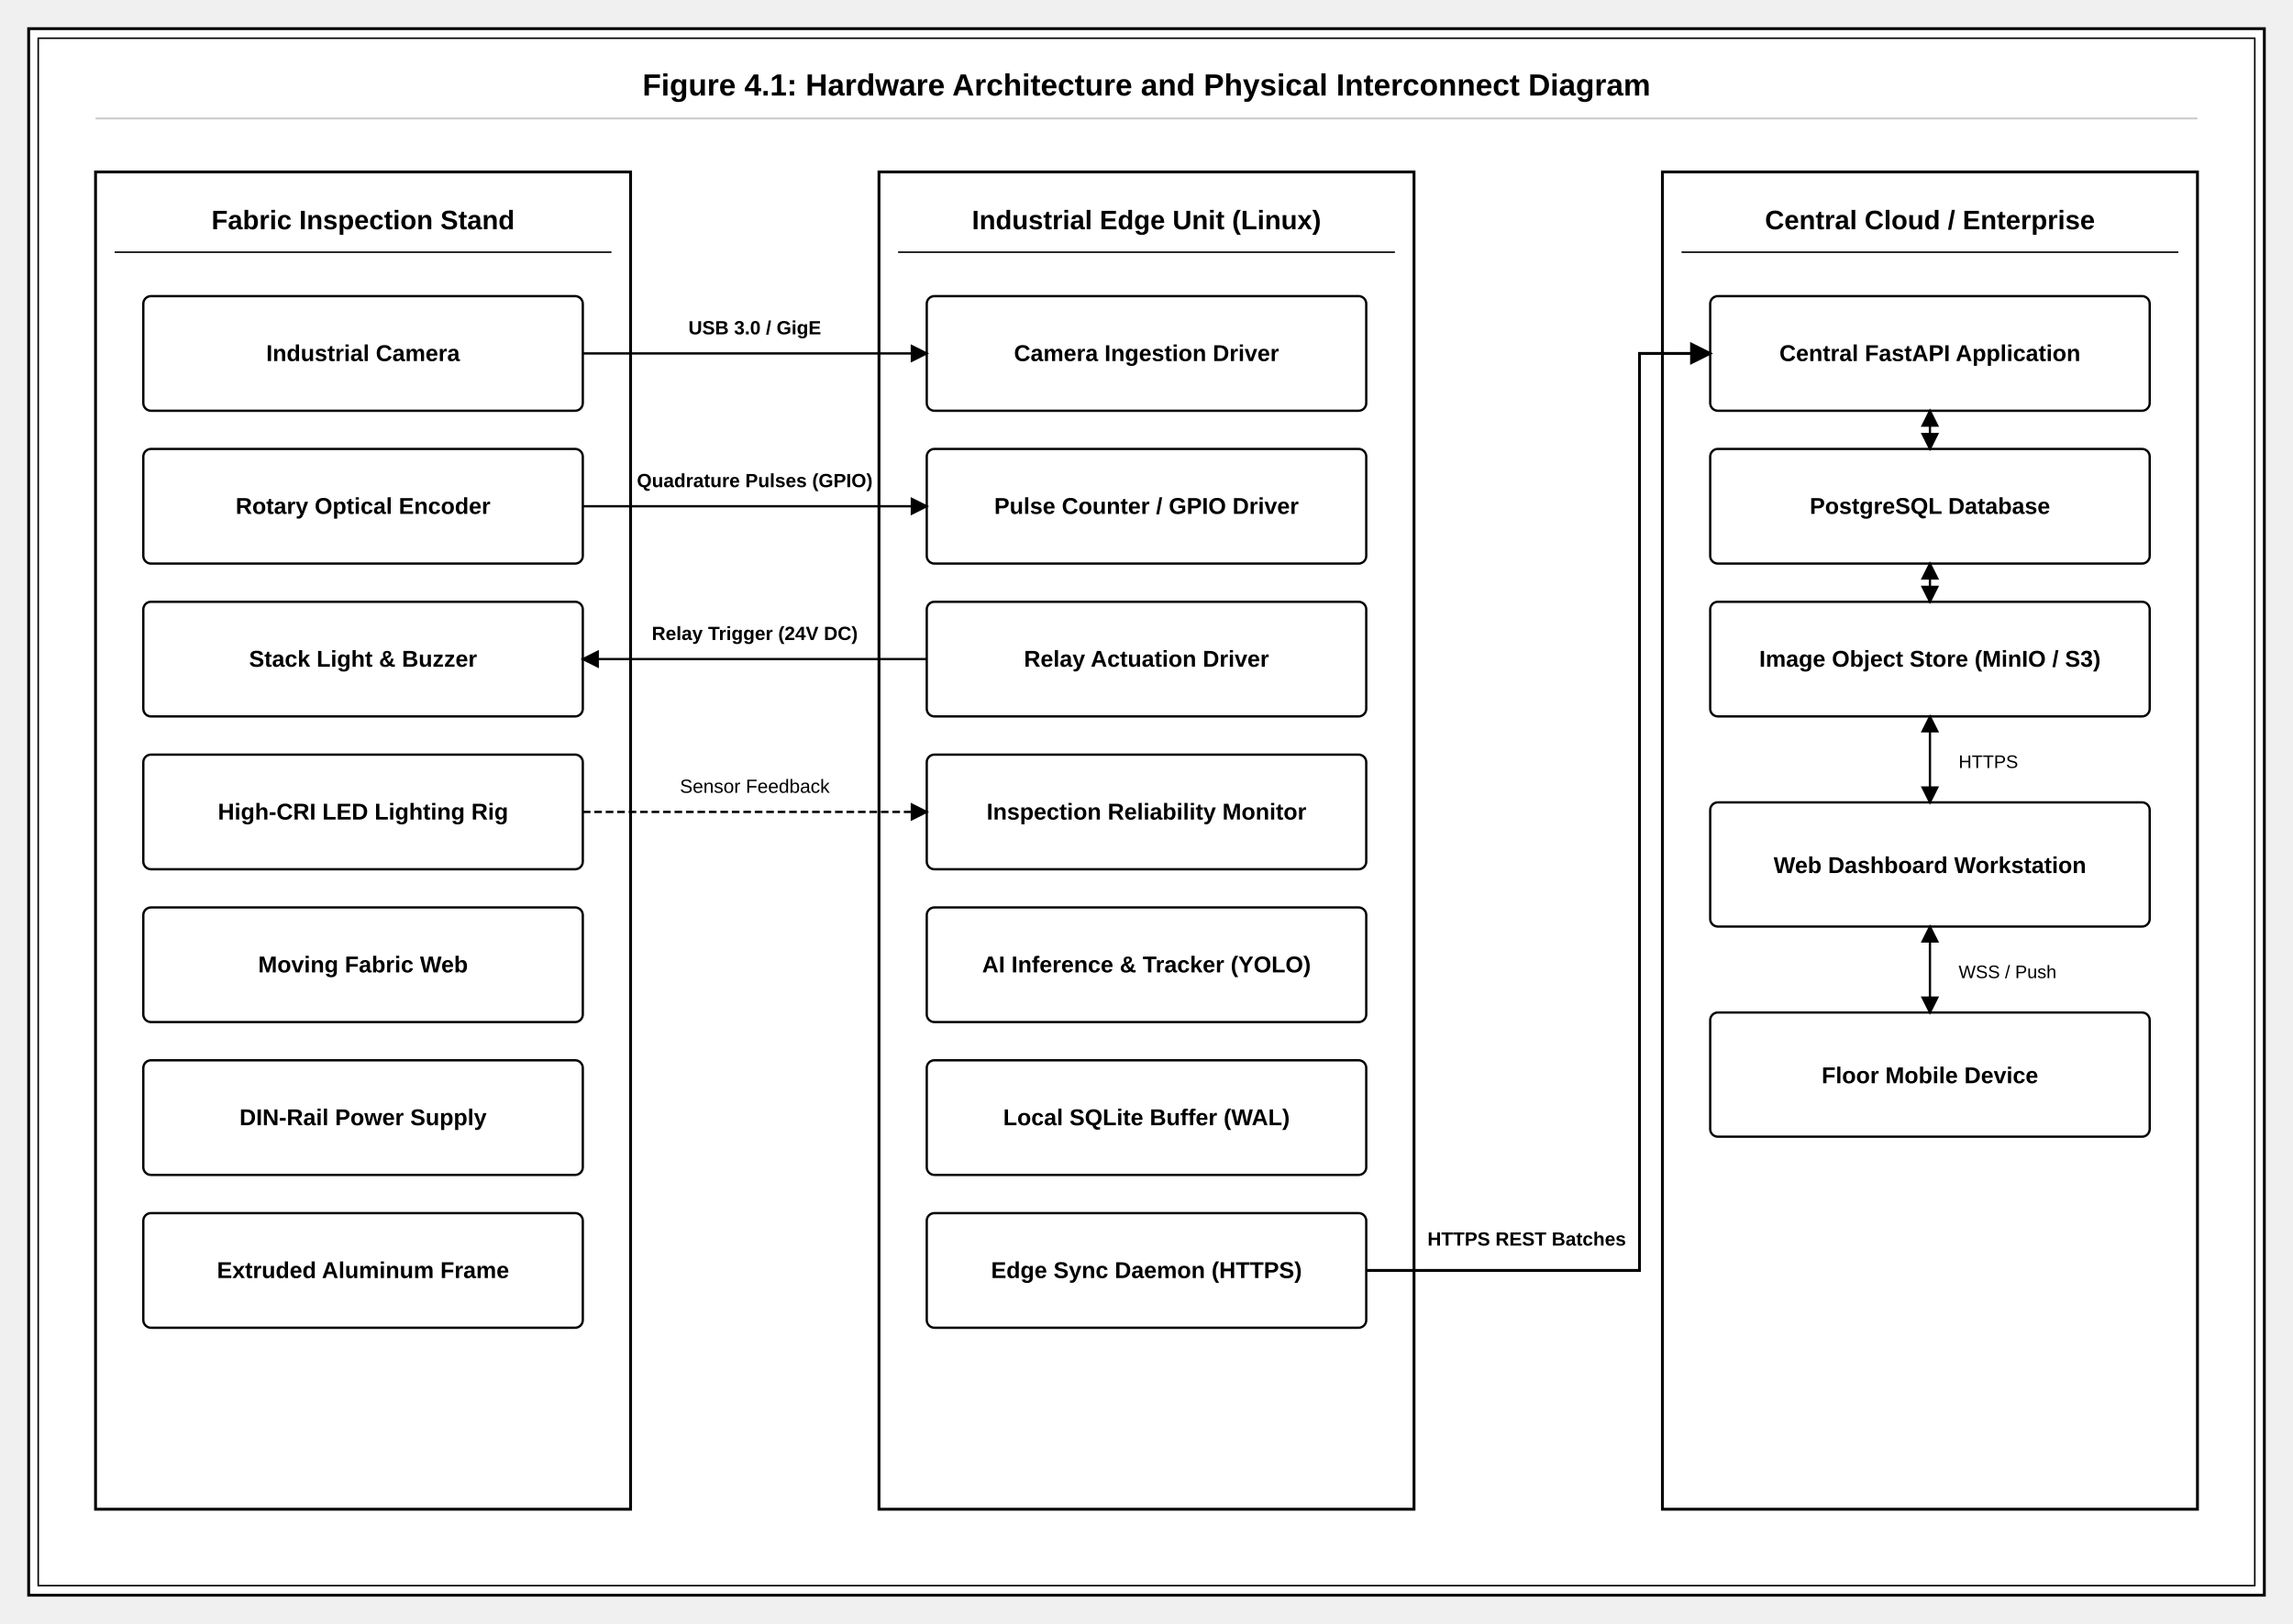
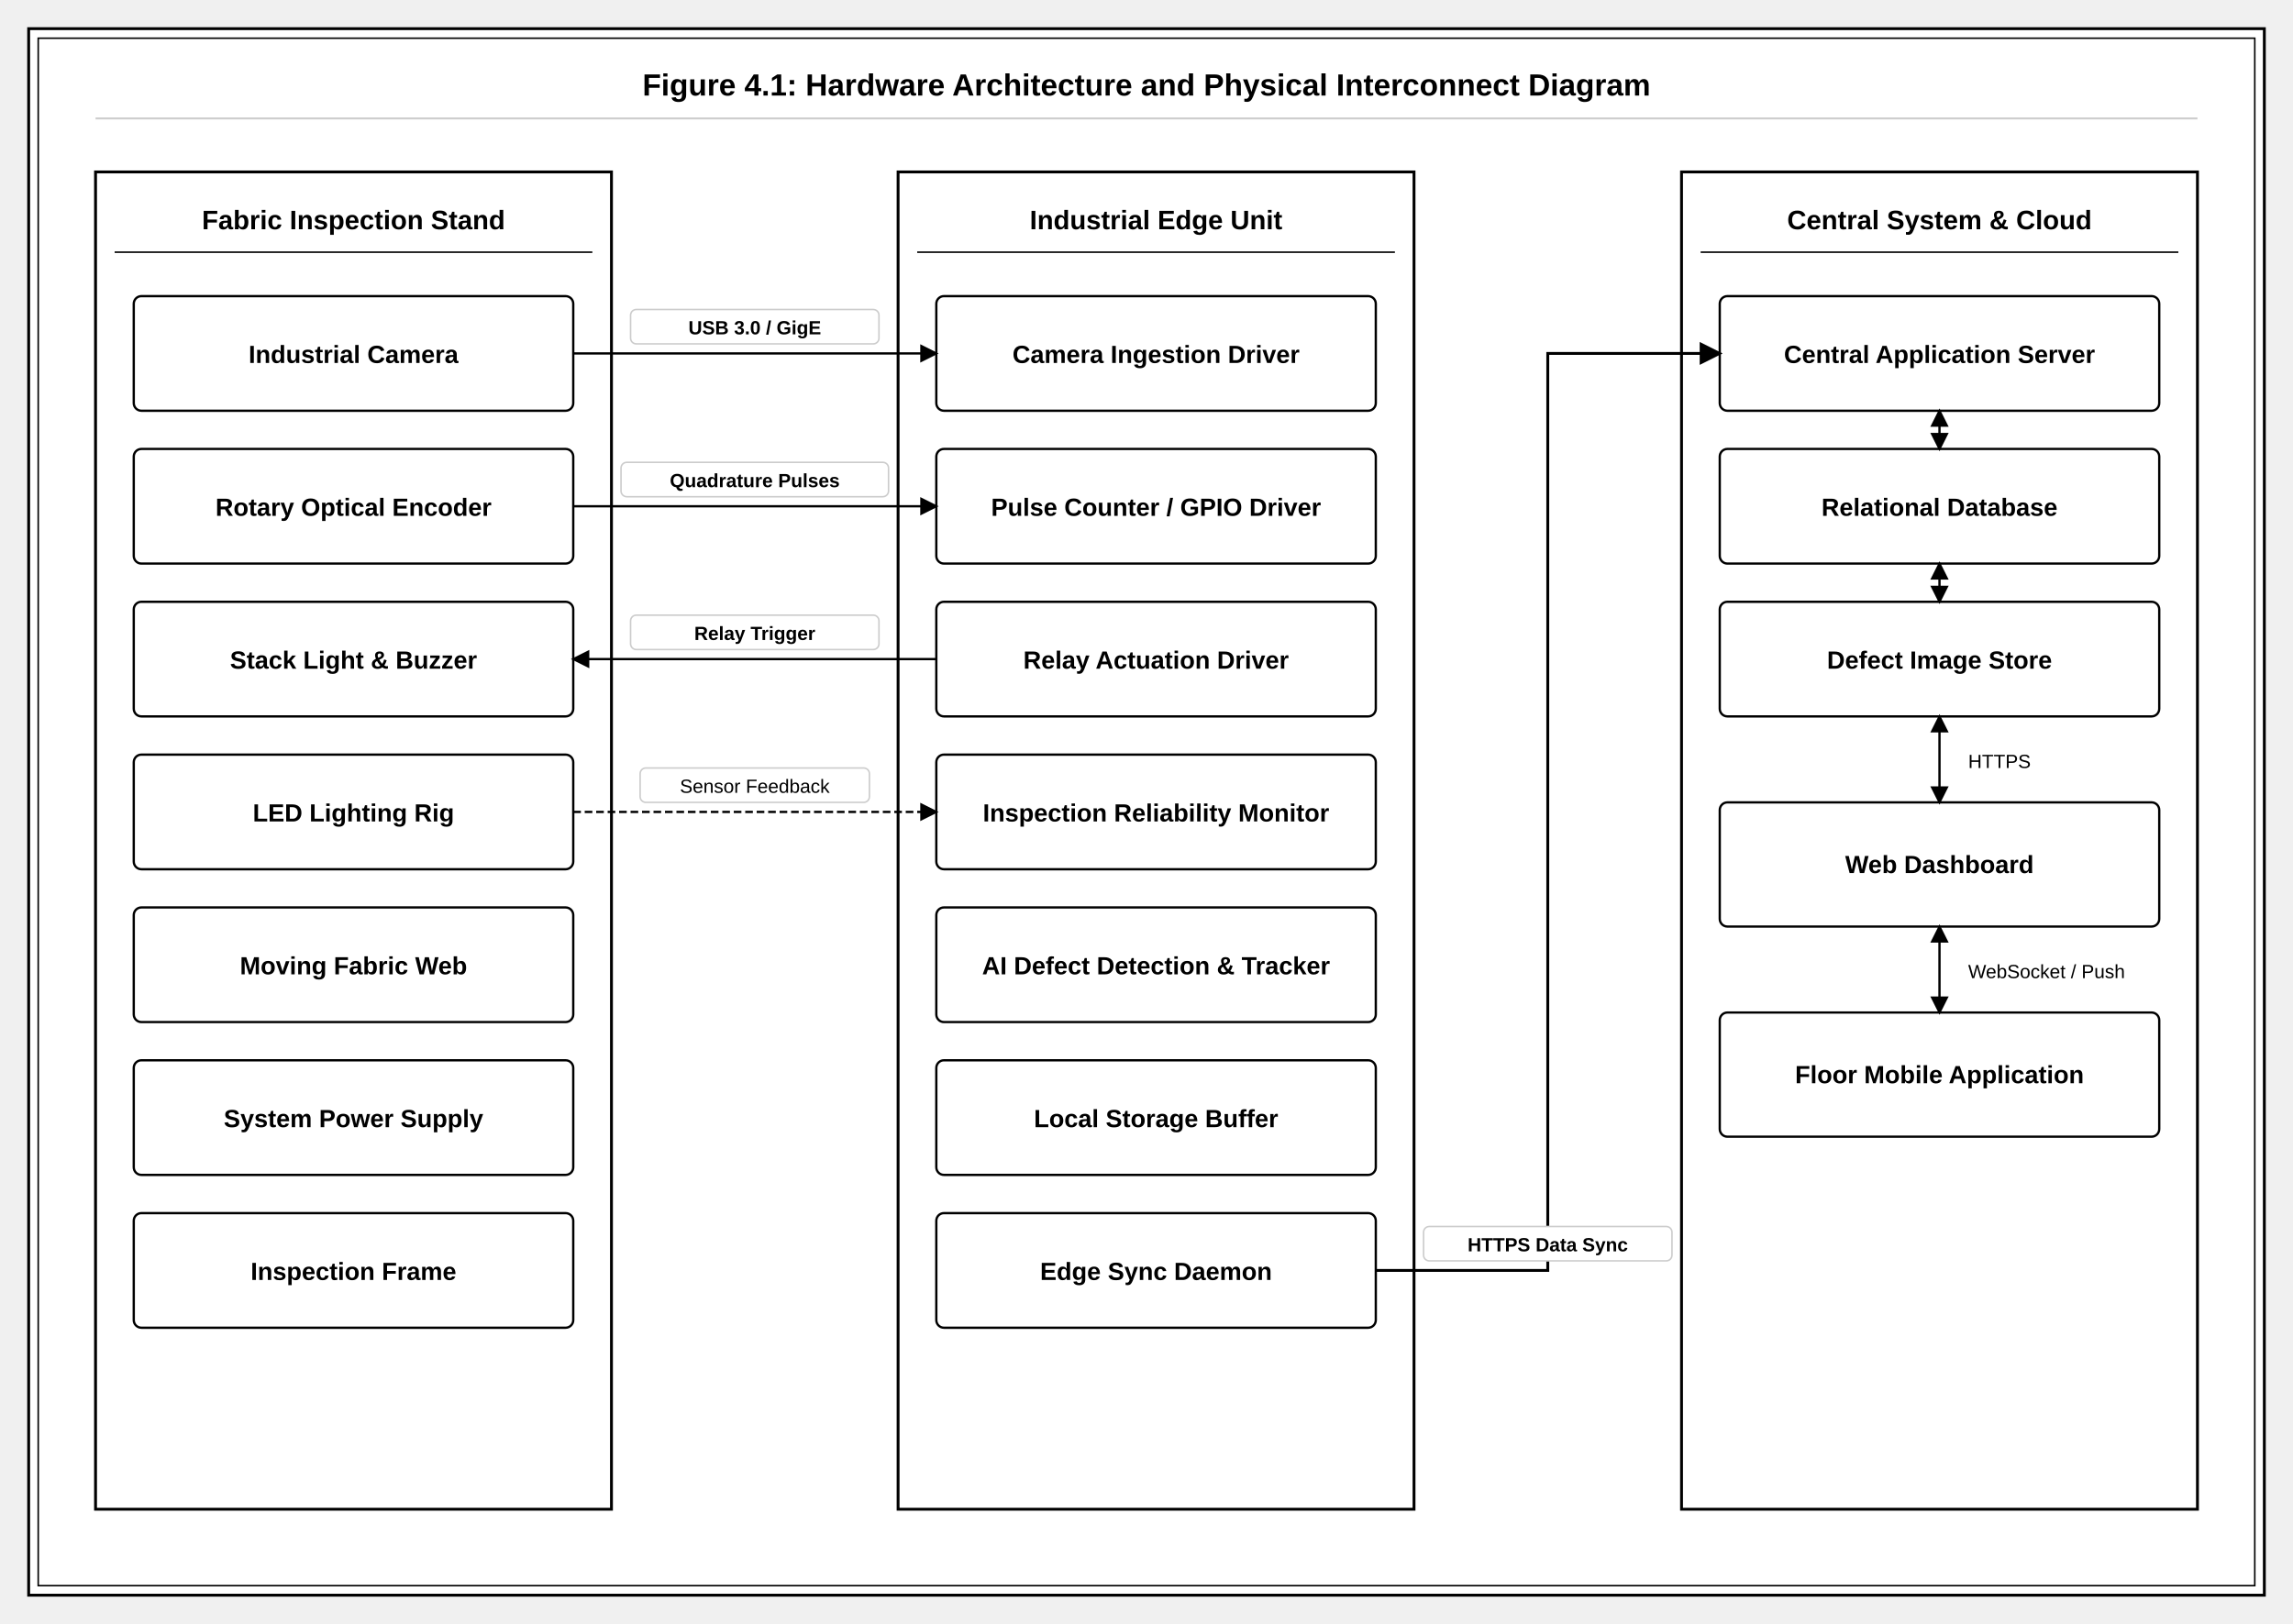
<svg xmlns="http://www.w3.org/2000/svg" viewBox="0 0 1200 850" width="100%" height="100%" style="background-color: #ffffff; font-family: Arial, Helvetica, sans-serif;">
  <defs>
    <marker id="arrow" markerWidth="8" markerHeight="8" refX="7" refY="4" orient="auto">
      <polygon points="0 0, 8 4, 0 8" fill="#000000" />
    </marker>
    <marker id="arrowRev" markerWidth="8" markerHeight="8" refX="1" refY="4" orient="auto">
      <polygon points="8 0, 0 4, 8 8" fill="#000000" />
    </marker>
  </defs>
  <rect x="15" y="15" width="1170" height="820" fill="#ffffff" stroke="#000000" stroke-width="1.5" />
  <rect x="20" y="20" width="1160" height="810" fill="none" stroke="#000000" stroke-width="0.8" />
  <text x="600" y="50" fill="#000000" font-size="16" font-weight="bold" text-anchor="middle">Figure 4.1: Hardware Architecture and Physical Interconnect Diagram</text>
  <line x1="50" y1="62" x2="1150" y2="62" stroke="#cccccc" stroke-width="1" />
-   <rect x="50" y="90" width="280" height="700" fill="#ffffff" stroke="#000000" stroke-width="1.5" />
-   <text x="190" y="120" fill="#000000" font-size="14" font-weight="bold" text-anchor="middle">Fabric Inspection Stand</text>
-   <line x1="60" y1="132" x2="320" y2="132" stroke="#000000" stroke-width="0.8" />
-   <rect x="75" y="155" width="230" height="60" rx="4" fill="#ffffff" stroke="#000000" stroke-width="1.2" />
-   <text x="190" y="189" fill="#000000" font-size="12" font-weight="bold" text-anchor="middle">Industrial Camera</text>
-   <rect x="75" y="235" width="230" height="60" rx="4" fill="#ffffff" stroke="#000000" stroke-width="1.2" />
-   <text x="190" y="269" fill="#000000" font-size="12" font-weight="bold" text-anchor="middle">Rotary Optical Encoder</text>
-   <rect x="75" y="315" width="230" height="60" rx="4" fill="#ffffff" stroke="#000000" stroke-width="1.2" />
-   <text x="190" y="349" fill="#000000" font-size="12" font-weight="bold" text-anchor="middle">Stack Light &amp; Buzzer</text>
-   <rect x="75" y="395" width="230" height="60" rx="4" fill="#ffffff" stroke="#000000" stroke-width="1.2" />
-   <text x="190" y="429" fill="#000000" font-size="12" font-weight="bold" text-anchor="middle">High-CRI LED Lighting Rig</text>
-   <rect x="75" y="475" width="230" height="60" rx="4" fill="#ffffff" stroke="#000000" stroke-width="1.2" />
-   <text x="190" y="509" fill="#000000" font-size="12" font-weight="bold" text-anchor="middle">Moving Fabric Web</text>
-   <rect x="75" y="555" width="230" height="60" rx="4" fill="#ffffff" stroke="#000000" stroke-width="1.2" />
-   <text x="190" y="589" fill="#000000" font-size="12" font-weight="bold" text-anchor="middle">DIN-Rail Power Supply</text>
-   <rect x="75" y="635" width="230" height="60" rx="4" fill="#ffffff" stroke="#000000" stroke-width="1.2" />
-   <text x="190" y="669" fill="#000000" font-size="12" font-weight="bold" text-anchor="middle">Extruded Aluminum Frame</text>
-   <rect x="460" y="90" width="280" height="700" fill="#ffffff" stroke="#000000" stroke-width="1.5" />
-   <text x="600" y="120" fill="#000000" font-size="14" font-weight="bold" text-anchor="middle">Industrial Edge Unit (Linux)</text>
-   <line x1="470" y1="132" x2="730" y2="132" stroke="#000000" stroke-width="0.8" />
-   <rect x="485" y="155" width="230" height="60" rx="4" fill="#ffffff" stroke="#000000" stroke-width="1.2" />
-   <text x="600" y="189" fill="#000000" font-size="12" font-weight="bold" text-anchor="middle">Camera Ingestion Driver</text>
-   <rect x="485" y="235" width="230" height="60" rx="4" fill="#ffffff" stroke="#000000" stroke-width="1.2" />
-   <text x="600" y="269" fill="#000000" font-size="12" font-weight="bold" text-anchor="middle">Pulse Counter / GPIO Driver</text>
-   <rect x="485" y="315" width="230" height="60" rx="4" fill="#ffffff" stroke="#000000" stroke-width="1.2" />
-   <text x="600" y="349" fill="#000000" font-size="12" font-weight="bold" text-anchor="middle">Relay Actuation Driver</text>
-   <rect x="485" y="395" width="230" height="60" rx="4" fill="#ffffff" stroke="#000000" stroke-width="1.2" />
-   <text x="600" y="429" fill="#000000" font-size="12" font-weight="bold" text-anchor="middle">Inspection Reliability Monitor</text>
-   <rect x="485" y="475" width="230" height="60" rx="4" fill="#ffffff" stroke="#000000" stroke-width="1.2" />
-   <text x="600" y="509" fill="#000000" font-size="12" font-weight="bold" text-anchor="middle">AI Inference &amp; Tracker (YOLO)</text>
-   <rect x="485" y="555" width="230" height="60" rx="4" fill="#ffffff" stroke="#000000" stroke-width="1.2" />
-   <text x="600" y="589" fill="#000000" font-size="12" font-weight="bold" text-anchor="middle">Local SQLite Buffer (WAL)</text>
-   <rect x="485" y="635" width="230" height="60" rx="4" fill="#ffffff" stroke="#000000" stroke-width="1.2" />
-   <text x="600" y="669" fill="#000000" font-size="12" font-weight="bold" text-anchor="middle">Edge Sync Daemon (HTTPS)</text>
-   <rect x="870" y="90" width="280" height="700" fill="#ffffff" stroke="#000000" stroke-width="1.5" />
-   <text x="1010" y="120" fill="#000000" font-size="14" font-weight="bold" text-anchor="middle">Central Cloud / Enterprise</text>
-   <line x1="880" y1="132" x2="1140" y2="132" stroke="#000000" stroke-width="0.8" />
-   <rect x="895" y="155" width="230" height="60" rx="4" fill="#ffffff" stroke="#000000" stroke-width="1.2" />
-   <text x="1010" y="189" fill="#000000" font-size="12" font-weight="bold" text-anchor="middle">Central FastAPI Application</text>
-   <rect x="895" y="235" width="230" height="60" rx="4" fill="#ffffff" stroke="#000000" stroke-width="1.2" />
-   <text x="1010" y="269" fill="#000000" font-size="12" font-weight="bold" text-anchor="middle">PostgreSQL Database</text>
-   <rect x="895" y="315" width="230" height="60" rx="4" fill="#ffffff" stroke="#000000" stroke-width="1.2" />
-   <text x="1010" y="349" fill="#000000" font-size="12" font-weight="bold" text-anchor="middle">Image Object Store (MinIO / S3)</text>
-   <rect x="895" y="420" width="230" height="65" rx="4" fill="#ffffff" stroke="#000000" stroke-width="1.2" />
-   <text x="1010" y="457" fill="#000000" font-size="12" font-weight="bold" text-anchor="middle">Web Dashboard Workstation</text>
-   <rect x="895" y="530" width="230" height="65" rx="4" fill="#ffffff" stroke="#000000" stroke-width="1.2" />
-   <text x="1010" y="567" fill="#000000" font-size="12" font-weight="bold" text-anchor="middle">Floor Mobile Device</text>
-   <line x1="305" y1="185" x2="485" y2="185" stroke="#000000" stroke-width="1.2" marker-end="url(#arrow)" />
+   <rect x="50" y="90" width="270" height="700" fill="#ffffff" stroke="#000000" stroke-width="1.5" />
+   <text x="185" y="120" fill="#000000" font-size="14" font-weight="bold" text-anchor="middle">Fabric Inspection Stand</text>
+   <line x1="60" y1="132" x2="310" y2="132" stroke="#000000" stroke-width="0.8" />
+   <rect x="70" y="155" width="230" height="60" rx="4" fill="#ffffff" stroke="#000000" stroke-width="1.2" />
+   <text x="185" y="190" fill="#000000" font-size="13" font-weight="bold" text-anchor="middle">Industrial Camera</text>
+   <rect x="70" y="235" width="230" height="60" rx="4" fill="#ffffff" stroke="#000000" stroke-width="1.2" />
+   <text x="185" y="270" fill="#000000" font-size="13" font-weight="bold" text-anchor="middle">Rotary Optical Encoder</text>
+   <rect x="70" y="315" width="230" height="60" rx="4" fill="#ffffff" stroke="#000000" stroke-width="1.2" />
+   <text x="185" y="350" fill="#000000" font-size="13" font-weight="bold" text-anchor="middle">Stack Light &amp; Buzzer</text>
+   <rect x="70" y="395" width="230" height="60" rx="4" fill="#ffffff" stroke="#000000" stroke-width="1.2" />
+   <text x="185" y="430" fill="#000000" font-size="13" font-weight="bold" text-anchor="middle">LED Lighting Rig</text>
+   <rect x="70" y="475" width="230" height="60" rx="4" fill="#ffffff" stroke="#000000" stroke-width="1.2" />
+   <text x="185" y="510" fill="#000000" font-size="13" font-weight="bold" text-anchor="middle">Moving Fabric Web</text>
+   <rect x="70" y="555" width="230" height="60" rx="4" fill="#ffffff" stroke="#000000" stroke-width="1.2" />
+   <text x="185" y="590" fill="#000000" font-size="13" font-weight="bold" text-anchor="middle">System Power Supply</text>
+   <rect x="70" y="635" width="230" height="60" rx="4" fill="#ffffff" stroke="#000000" stroke-width="1.2" />
+   <text x="185" y="670" fill="#000000" font-size="13" font-weight="bold" text-anchor="middle">Inspection Frame</text>
+   <rect x="470" y="90" width="270" height="700" fill="#ffffff" stroke="#000000" stroke-width="1.5" />
+   <text x="605" y="120" fill="#000000" font-size="14" font-weight="bold" text-anchor="middle">Industrial Edge Unit</text>
+   <line x1="480" y1="132" x2="730" y2="132" stroke="#000000" stroke-width="0.8" />
+   <rect x="490" y="155" width="230" height="60" rx="4" fill="#ffffff" stroke="#000000" stroke-width="1.2" />
+   <text x="605" y="190" fill="#000000" font-size="13" font-weight="bold" text-anchor="middle">Camera Ingestion Driver</text>
+   <rect x="490" y="235" width="230" height="60" rx="4" fill="#ffffff" stroke="#000000" stroke-width="1.2" />
+   <text x="605" y="270" fill="#000000" font-size="13" font-weight="bold" text-anchor="middle">Pulse Counter / GPIO Driver</text>
+   <rect x="490" y="315" width="230" height="60" rx="4" fill="#ffffff" stroke="#000000" stroke-width="1.2" />
+   <text x="605" y="350" fill="#000000" font-size="13" font-weight="bold" text-anchor="middle">Relay Actuation Driver</text>
+   <rect x="490" y="395" width="230" height="60" rx="4" fill="#ffffff" stroke="#000000" stroke-width="1.2" />
+   <text x="605" y="430" fill="#000000" font-size="13" font-weight="bold" text-anchor="middle">Inspection Reliability Monitor</text>
+   <rect x="490" y="475" width="230" height="60" rx="4" fill="#ffffff" stroke="#000000" stroke-width="1.2" />
+   <text x="605" y="510" fill="#000000" font-size="13" font-weight="bold" text-anchor="middle">AI Defect Detection &amp; Tracker</text>
+   <rect x="490" y="555" width="230" height="60" rx="4" fill="#ffffff" stroke="#000000" stroke-width="1.2" />
+   <text x="605" y="590" fill="#000000" font-size="13" font-weight="bold" text-anchor="middle">Local Storage Buffer</text>
+   <rect x="490" y="635" width="230" height="60" rx="4" fill="#ffffff" stroke="#000000" stroke-width="1.2" />
+   <text x="605" y="670" fill="#000000" font-size="13" font-weight="bold" text-anchor="middle">Edge Sync Daemon</text>
+   <rect x="880" y="90" width="270" height="700" fill="#ffffff" stroke="#000000" stroke-width="1.5" />
+   <text x="1015" y="120" fill="#000000" font-size="14" font-weight="bold" text-anchor="middle">Central System &amp; Cloud</text>
+   <line x1="890" y1="132" x2="1140" y2="132" stroke="#000000" stroke-width="0.8" />
+   <rect x="900" y="155" width="230" height="60" rx="4" fill="#ffffff" stroke="#000000" stroke-width="1.2" />
+   <text x="1015" y="190" fill="#000000" font-size="13" font-weight="bold" text-anchor="middle">Central Application Server</text>
+   <rect x="900" y="235" width="230" height="60" rx="4" fill="#ffffff" stroke="#000000" stroke-width="1.2" />
+   <text x="1015" y="270" fill="#000000" font-size="13" font-weight="bold" text-anchor="middle">Relational Database</text>
+   <rect x="900" y="315" width="230" height="60" rx="4" fill="#ffffff" stroke="#000000" stroke-width="1.2" />
+   <text x="1015" y="350" fill="#000000" font-size="13" font-weight="bold" text-anchor="middle">Defect Image Store</text>
+   <rect x="900" y="420" width="230" height="65" rx="4" fill="#ffffff" stroke="#000000" stroke-width="1.2" />
+   <text x="1015" y="457" fill="#000000" font-size="13" font-weight="bold" text-anchor="middle">Web Dashboard</text>
+   <rect x="900" y="530" width="230" height="65" rx="4" fill="#ffffff" stroke="#000000" stroke-width="1.2" />
+   <text x="1015" y="567" fill="#000000" font-size="13" font-weight="bold" text-anchor="middle">Floor Mobile Application</text>
+   <line x1="300" y1="185" x2="490" y2="185" stroke="#000000" stroke-width="1.2" marker-end="url(#arrow)" />
+   <rect x="330" y="162" width="130" height="18" fill="#ffffff" stroke="#cccccc" stroke-width="0.8" rx="3" />
  <text x="395" y="175" fill="#000000" font-size="10" font-weight="bold" text-anchor="middle">USB 3.0 / GigE</text>
-   <line x1="305" y1="265" x2="485" y2="265" stroke="#000000" stroke-width="1.2" marker-end="url(#arrow)" />
-   <text x="395" y="255" fill="#000000" font-size="10" font-weight="bold" text-anchor="middle">Quadrature Pulses (GPIO)</text>
-   <line x1="485" y1="345" x2="305" y2="345" stroke="#000000" stroke-width="1.2" marker-end="url(#arrow)" />
-   <text x="395" y="335" fill="#000000" font-size="10" font-weight="bold" text-anchor="middle">Relay Trigger (24V DC)</text>
-   <line x1="305" y1="425" x2="485" y2="425" stroke="#000000" stroke-width="1.2" stroke-dasharray="4 2" marker-end="url(#arrow)" />
+   <line x1="300" y1="265" x2="490" y2="265" stroke="#000000" stroke-width="1.2" marker-end="url(#arrow)" />
+   <rect x="325" y="242" width="140" height="18" fill="#ffffff" stroke="#cccccc" stroke-width="0.8" rx="3" />
+   <text x="395" y="255" fill="#000000" font-size="10" font-weight="bold" text-anchor="middle">Quadrature Pulses</text>
+   <line x1="490" y1="345" x2="300" y2="345" stroke="#000000" stroke-width="1.2" marker-end="url(#arrow)" />
+   <rect x="330" y="322" width="130" height="18" fill="#ffffff" stroke="#cccccc" stroke-width="0.8" rx="3" />
+   <text x="395" y="335" fill="#000000" font-size="10" font-weight="bold" text-anchor="middle">Relay Trigger</text>
+   <line x1="300" y1="425" x2="490" y2="425" stroke="#000000" stroke-width="1.2" stroke-dasharray="4 2" marker-end="url(#arrow)" />
+   <rect x="335" y="402" width="120" height="18" fill="#ffffff" stroke="#cccccc" stroke-width="0.8" rx="3" />
  <text x="395" y="415" fill="#000000" font-size="10" text-anchor="middle">Sensor Feedback</text>
-   <path d="M 715 665 L 858 665 L 858 185 L 895 185" fill="none" stroke="#000000" stroke-width="1.5" marker-end="url(#arrow)" />
-   <text x="799" y="652" fill="#000000" font-size="10" font-weight="bold" text-anchor="middle">HTTPS REST Batches</text>
-   <line x1="1010" y1="215" x2="1010" y2="235" stroke="#000000" stroke-width="1.2" marker-end="url(#arrow)" marker-start="url(#arrowRev)" />
-   <line x1="1010" y1="295" x2="1010" y2="315" stroke="#000000" stroke-width="1.2" marker-end="url(#arrow)" marker-start="url(#arrowRev)" />
-   <line x1="1010" y1="375" x2="1010" y2="420" stroke="#000000" stroke-width="1.2" marker-end="url(#arrow)" marker-start="url(#arrowRev)" />
-   <text x="1025" y="402" fill="#000000" font-size="9.5" text-anchor="start">HTTPS</text>
-   <line x1="1010" y1="485" x2="1010" y2="530" stroke="#000000" stroke-width="1.2" marker-end="url(#arrow)" marker-start="url(#arrowRev)" />
-   <text x="1025" y="512" fill="#000000" font-size="9.5" text-anchor="start">WSS / Push</text>
+   <path d="M 720 665 L 810 665 L 810 185 L 900 185" fill="none" stroke="#000000" stroke-width="1.5" marker-end="url(#arrow)" />
+   <rect x="745" y="642" width="130" height="18" fill="#ffffff" stroke="#cccccc" stroke-width="0.8" rx="3" />
+   <text x="810" y="655" fill="#000000" font-size="10" font-weight="bold" text-anchor="middle">HTTPS Data Sync</text>
+   <line x1="1015" y1="215" x2="1015" y2="235" stroke="#000000" stroke-width="1.2" marker-end="url(#arrow)" marker-start="url(#arrowRev)" />
+   <line x1="1015" y1="295" x2="1015" y2="315" stroke="#000000" stroke-width="1.2" marker-end="url(#arrow)" marker-start="url(#arrowRev)" />
+   <line x1="1015" y1="375" x2="1015" y2="420" stroke="#000000" stroke-width="1.2" marker-end="url(#arrow)" marker-start="url(#arrowRev)" />
+   <text x="1030" y="402" fill="#000000" font-size="10" text-anchor="start">HTTPS</text>
+   <line x1="1015" y1="485" x2="1015" y2="530" stroke="#000000" stroke-width="1.2" marker-end="url(#arrow)" marker-start="url(#arrowRev)" />
+   <text x="1030" y="512" fill="#000000" font-size="10" text-anchor="start">WebSocket / Push</text>
</svg>
